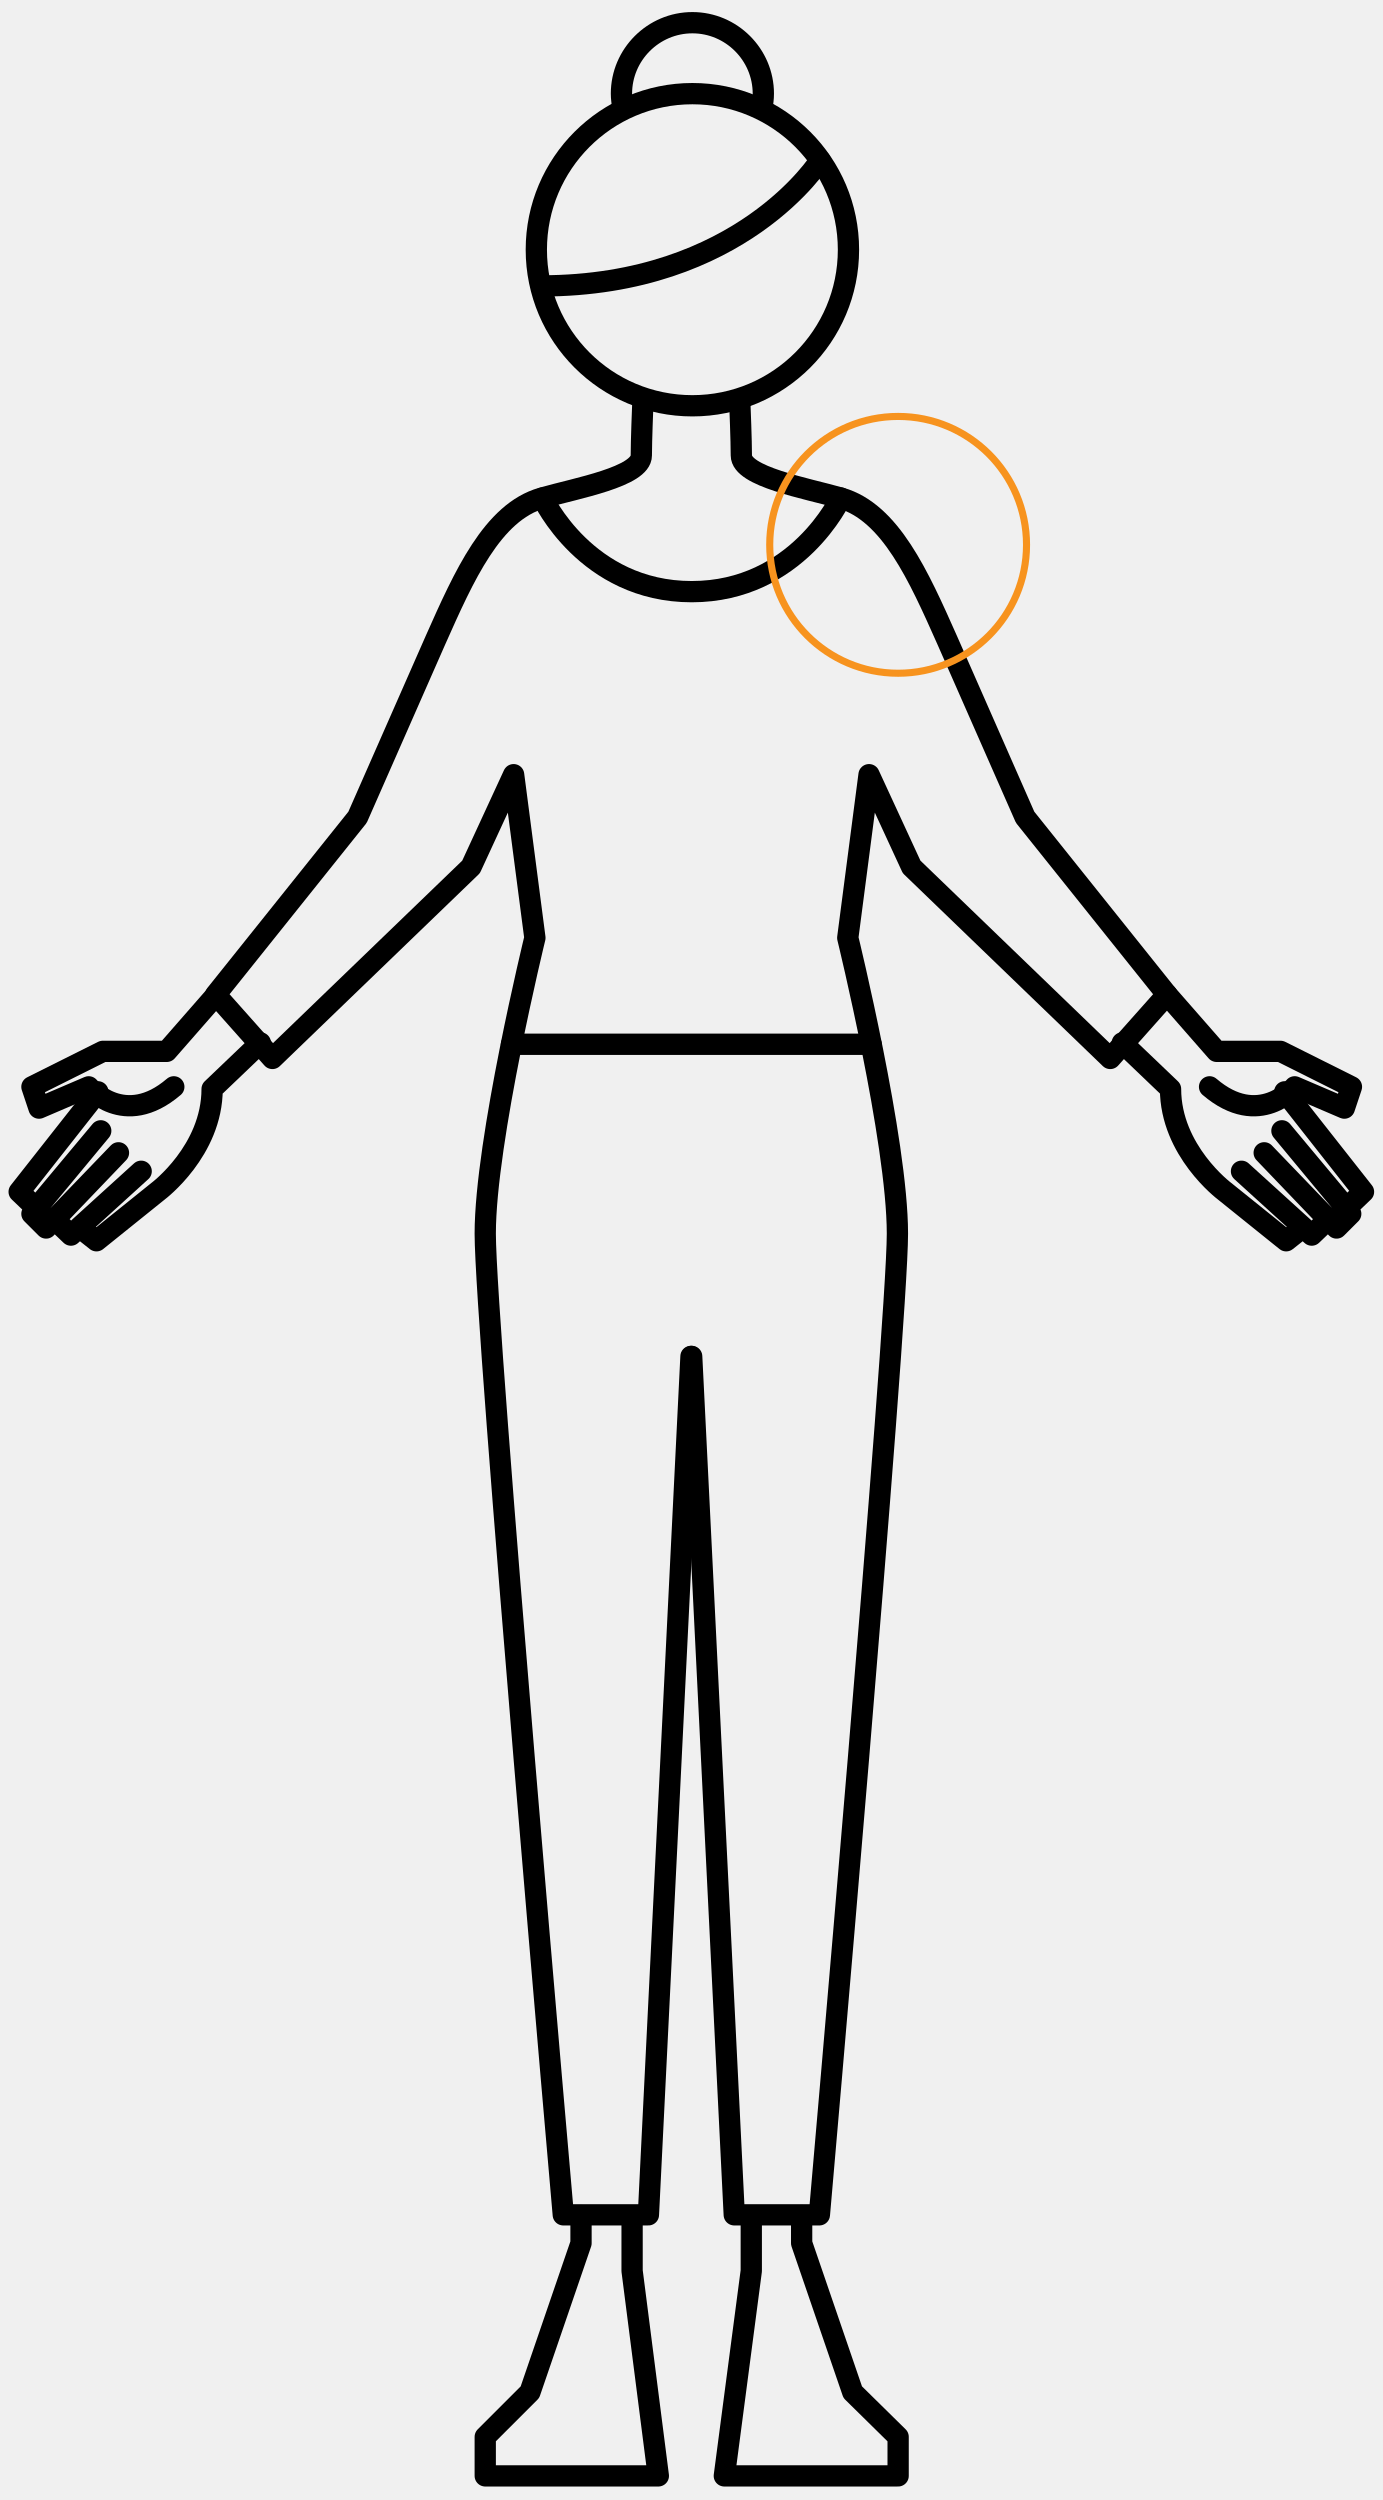
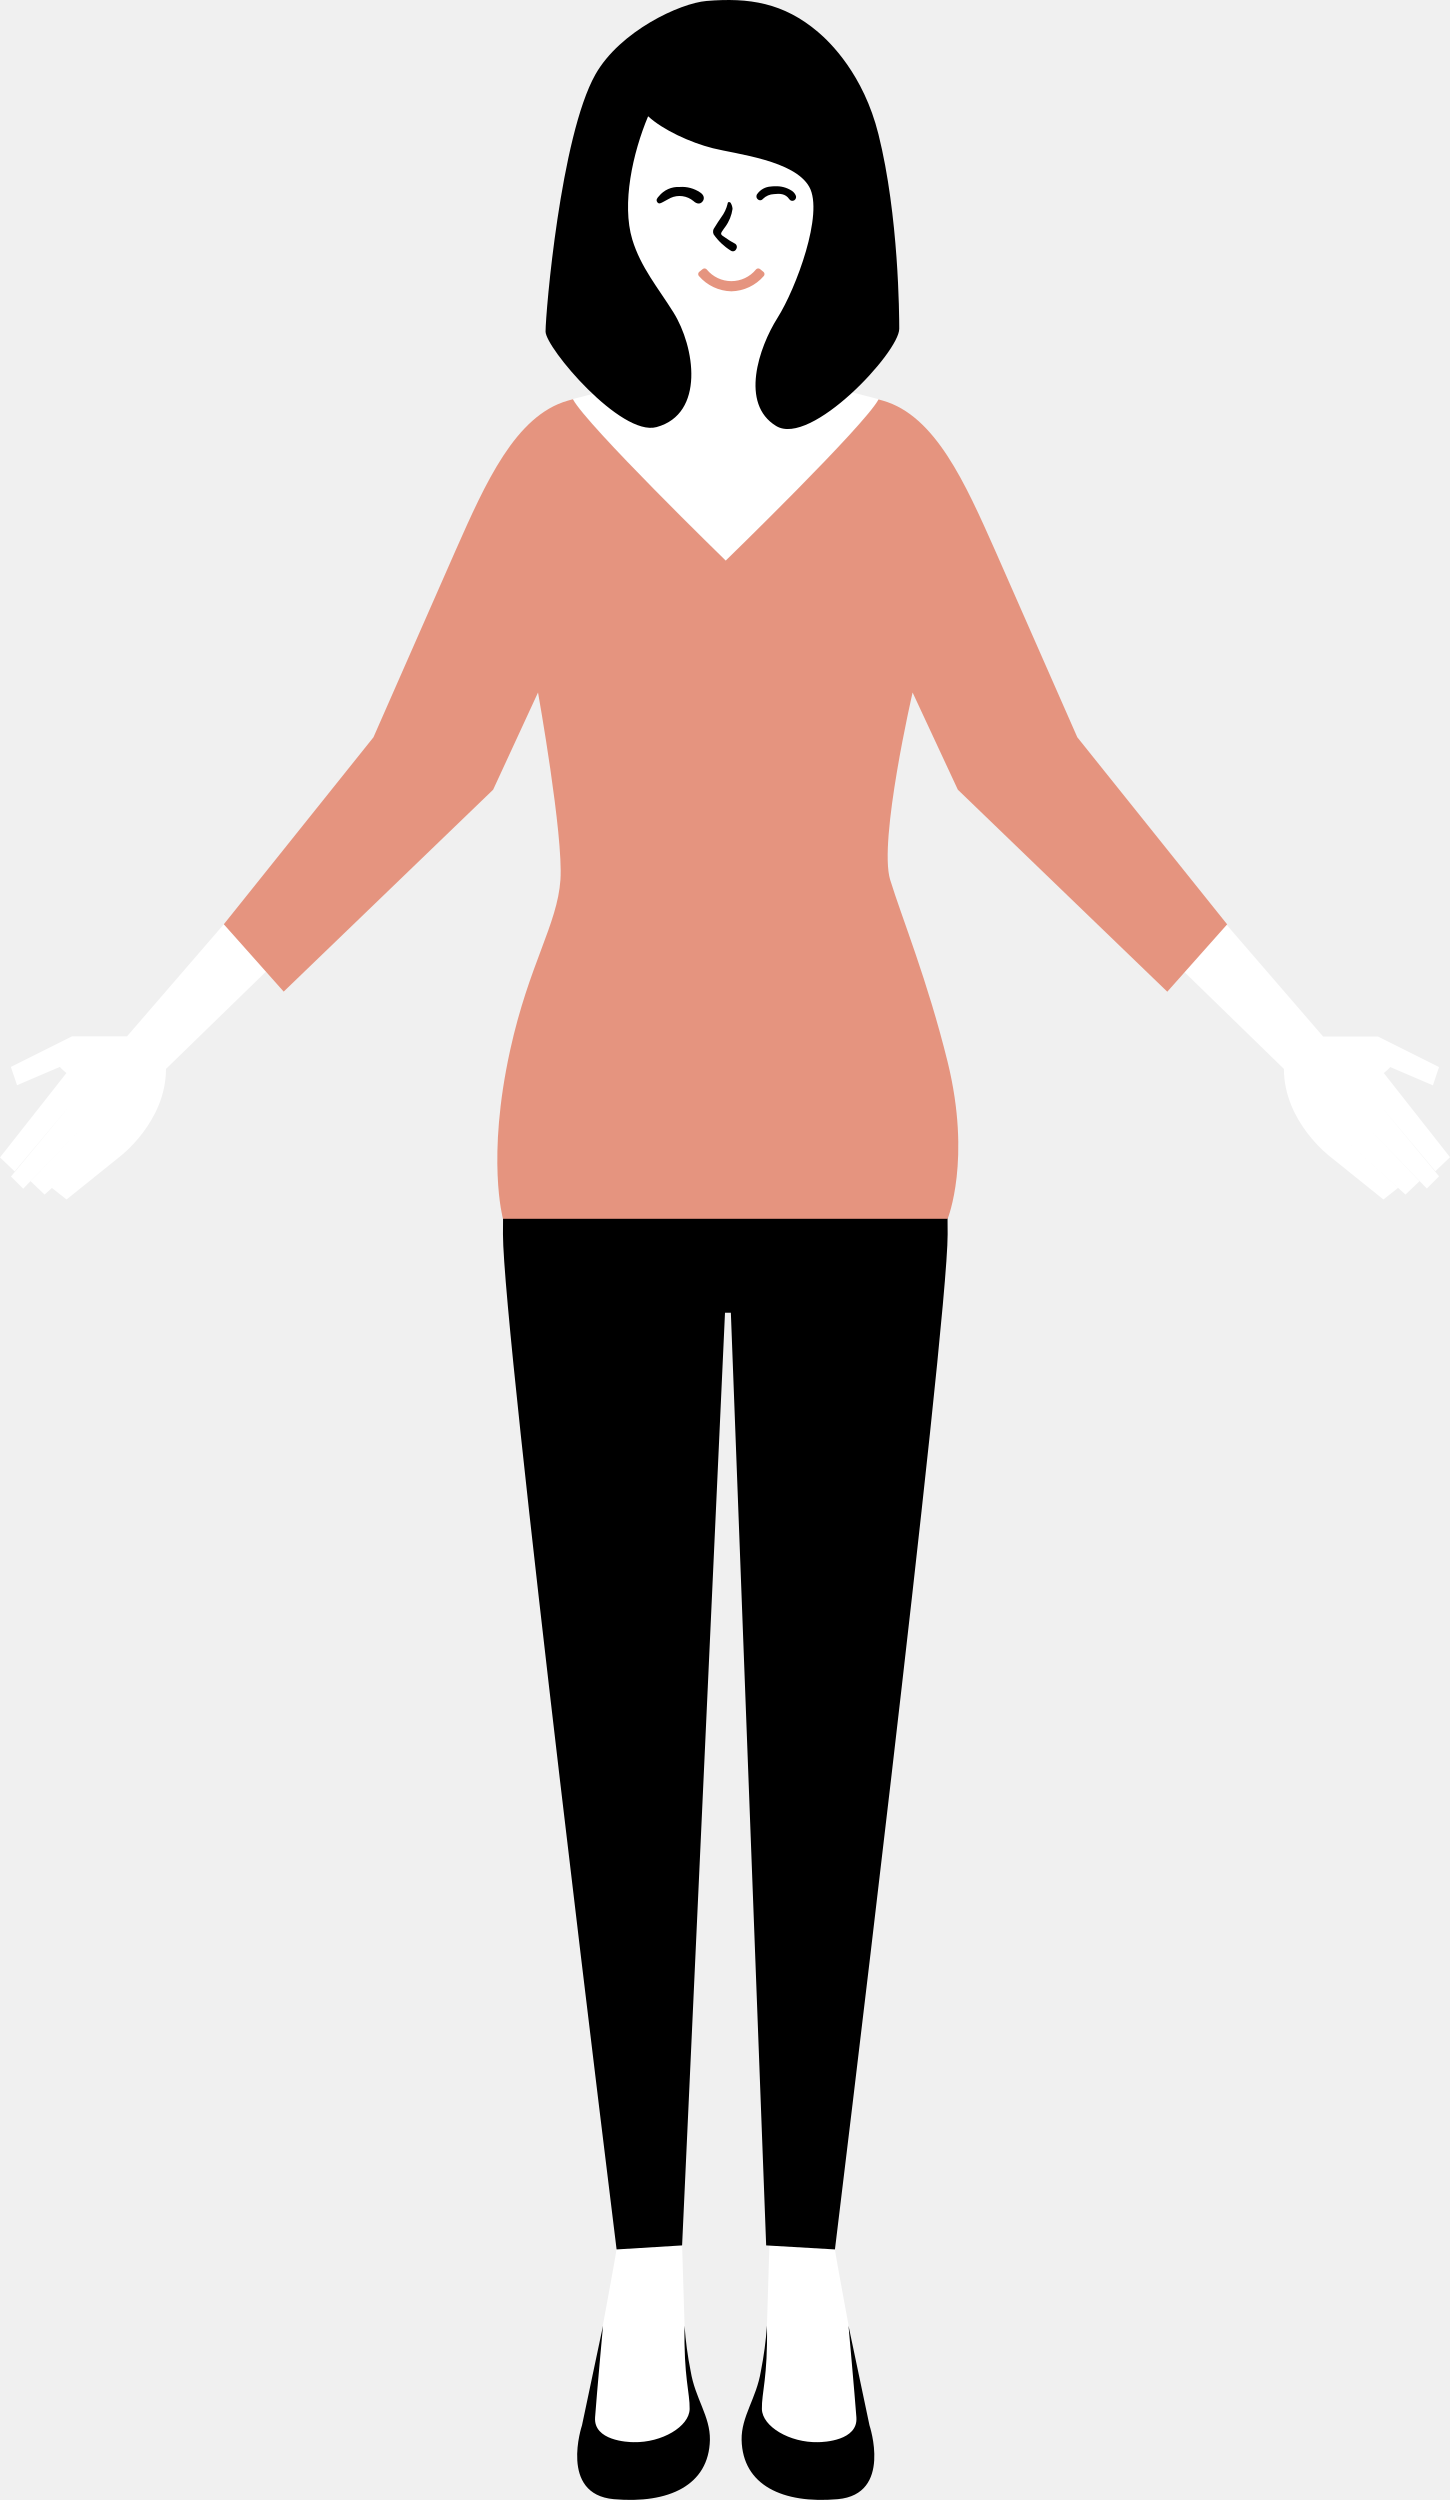
- <svg xmlns="http://www.w3.org/2000/svg" version="1.1" x="0px" y="0px" viewBox="0 0 194.9 352.4" style="enable-background:new 0 0 194.9 352.4;" xml:space="preserve">
-   <style type="text/css">
- 	.st0{fill:none;stroke:#000000;stroke-width:3;stroke-linecap:round;stroke-linejoin:round;stroke-miterlimit:10;}
- 	.st1{fill:none;stroke:#F7931E;stroke-linecap:round;stroke-linejoin:round;stroke-miterlimit:10;}
- </style>
-   <g id="body">
-     <circle class="st0" cx="97.6" cy="35.2" r="22" />
-     <path class="st0" d="M90.6,57.2c0,0-0.2,4.9-0.2,7c0,3-9.1,4.6-14,6c-7,2-11,11-15,20l-11,25l-20,25l8,9l28-27l6-13l3,23   c0,0-7,28.6-7,41.7s11,138.3,11,138.3h12l6-121" />
-     <path class="st0" d="M30.5,140.2l-7,8h-9l-10,5l1,3l7-3c0,0,5,6,12,0" />
-     <path class="st0" d="M13.8,153.9L2.7,168l2.4,2.3l9.1-10.9l-9.7,11.7l2,2l10.2-10.6l-9,9.4l2.3,2.2l9.9-9l-8.7,7.9l2.4,1.9l8.7-7   c0,0,7.6-5.7,7.6-14.4l6.8-6.5" />
-     <polyline class="st0" points="89.1,312.4 89.1,320.1 92.8,349 68.4,349 68.4,343.5 74.7,337.2 81.9,316.2 81.9,312.3  " />
-     <path class="st0" d="M104.3,57.2c0,0,0.2,4.9,0.2,7c0,3,9.1,4.6,14,6c7,2,11,11,15,20l11,25l20,25l-8,9l-28-27l-6-13l-3,23   c0,0,7,28.6,7,41.7s-11,138.3-11,138.3h-12l-6-121" />
-     <path class="st0" d="M164.5,140.2l7,8h9l10,5l-1,3l-7-3c0,0-5,6-12,0" />
-     <path class="st0" d="M181.1,153.9l11.1,14.1l-2.4,2.3l-9.1-10.9l9.7,11.7l-2,2l-10.2-10.6l9,9.4l-2.3,2.2l-9.9-9l8.7,7.9l-2.4,1.9   l-8.7-7c0,0-7.6-5.7-7.6-14.4l-6.8-6.5" />
-     <polyline class="st0" points="105.9,312.4 105.9,320.1 102.1,349 126.6,349 126.6,343.5 120.2,337.2 113,316.2 113,312.3  " />
-     <line class="st0" x1="72.1" y1="147.2" x2="122.8" y2="147.2" />
-     <path class="st0" d="M76.5,70.2c0,0,6.1,13.2,21,13.2s21-13.2,21-13.2" />
-     <path class="st0" d="M115.6,22.6c0,0-11.1,17.7-39.3,17.7" />
-     <path class="st0" d="M87.8,15.2c-0.1-0.7-0.2-1.3-0.2-2c0-5.5,4.5-10,10-10s10,4.5,10,10c0,0.7-0.1,1.4-0.2,2" />
-   </g>
-   <g id="shoulders">
-     <circle class="st1" cx="126.6" cy="76.8" r="18.1" />
+ <svg xmlns="http://www.w3.org/2000/svg" viewBox="0 0 284.6 490.69">
+   <defs>
+     <style>.cls-1{fill:#fff;}.cls-2,.cls-3{fill:#e5947f;}.cls-3{stroke:#e5947f;stroke-linecap:round;stroke-linejoin:round;stroke-width:1.16px;}</style>
+   </defs>
+   <g id="Layer_2" data-name="Layer 2">
+     <g id="_02-Move-illu" data-name="02-Move-illu">
+       <path class="cls-1" d="M150.43,459.84l2.7-88.35,18.69-11.79-7.94,81.81c.08,1,3.43,19,3.25,17.95,1.58,20.63,2.7,23.93-7.21,24.15-4.3.1-9.64-2.84-10.82-6.34C148.15,471.88,150.43,459.84,150.43,459.84Z" />
+       <path class="cls-1" d="M134.47,459.84l-2.71-88.35L113.08,359.7,121,441.51c-.08,1-3.43,19-3.25,17.95-1.58,20.63-2.7,23.93,7.2,24.15,4.31.1,9.65-2.84,10.82-6.34C136.75,471.88,134.47,459.84,134.47,459.84Z" />
+       <path class="cls-1" d="M13.3,210.28,0,227.17l2.87,2.75,10.9-13-11.61,14,2.39,2.4,12.22-12.7L6,231.84l2.75,2.63L20.6,223.69l-10.42,9.47,2.88,2.27,10.42-8.38s9.1-6.83,9.1-17.25l19.69-19.16-8.34-9.23-19,22H14.13l-12,6L3.35,213l8.39-3.59s6,7.19,14.37,0" />
+       <path class="cls-1" d="M258.49,209.44c8.39,7.19,14.38,0,14.38,0l8.38,3.59,1.2-3.59-12-6H259.69l-19-22-8.34,9.23L252,209.8c0,10.42,9.11,17.25,9.11,17.25l10.42,8.38,2.87-2.27L264,223.69l11.86,10.78,2.75-2.63-10.78-11.26,12.22,12.7,2.4-2.4-11.62-14,10.9,13,2.87-2.75-13.29-16.89" />
+       <path class="cls-1" d="M142.45,110s27.27-26.53,30-31.64c-7.34-2-19.69-4.34-19.69-8.57,0-3.08-.3-14.85-.3-14.85H132.32s-.3,11.77-.3,14.85c0,4.21-12.2,6.54-19.56,8.53C115.13,83.44,142.45,110,142.45,110Z" />
+       <path d="M98.72,242.26c0,19.24,22.3,199.25,22.3,199.25l12.86-.79,8.42-183.06h1.15l6.93,183.06,13.5.79S186,260.75,186,242.26s-.76-26-3.42-39.2H102.14C99.48,216.24,98.72,223,98.72,242.26Z" />
+       <path class="cls-1" d="M153.66,16.36C149.2,24.2,136,24.23,129.2,27.19A12.3,12.3,0,0,0,122,35.75c1.27,28.39,20.91,31.07,20.91,31.07s20.43-2.67,21-30.73A41.8,41.8,0,0,0,153.66,16.36Z" />
+       <path class="cls-2" d="M211.45,144.71,195.3,108c-5.87-13.21-11.74-26.43-22-29.36l-.86-.24c-2.7,5.11-30,31.64-30,31.64s-27.32-26.6-30-31.68l-1,.28c-10.28,2.93-16.15,16.15-22,29.36L73.3,144.71l-29.37,36.7,11.75,13.22L96.79,155l8.81-19.08s5,28,4.4,36.77-6.16,16.57-9.86,33.39c-4.69,21.3-1.42,33.14-1.42,33.14H186s4.71-11.56,0-30.78c-4-16.18-8.95-28.18-11.28-35.75s4.4-36.77,4.4-36.77L188,155l41.11,39.65,11.75-13.22Z" />
+       <circle class="cls-1" cx="142.91" cy="34.13" r="20.94" />
+       <path d="M160.58,6.3C153.79.52,147-.5,138.68.19c-5.19.42-17,5.91-21.82,14.43-6.83,12.14-9.78,46.76-9.78,50.45,0,3.18,14.79,20.67,21.78,18.76,9.55-2.6,7.54-15.78,3.31-22.53-3-4.8-6.42-8.84-8.07-14.3-2.1-7,.07-16.93,3.11-24.18,2.87,2.66,8.27,5.16,12.73,6.28,4.68,1.17,16,2.38,18.9,7.58S156.26,56.6,152.6,62.4s-7.41,16.88-.25,21.22c6.79,4.12,24.15-14.51,24.15-19.09,0-2.64-.09-22.17-4.08-38.17C169.49,14.59,162.89,8.26,160.58,6.3Z" />
+       <path d="M133.42,36.7a6.32,6.32,0,0,1,4,1.07c.76.49.93,1.21.47,1.78s-1.13.51-1.77-.08a4.26,4.26,0,0,0-4.53-.61c-.52.26-1,.57-1.51.82-.34.16-.75.46-1.07,0s0-.82.31-1.16A4.87,4.87,0,0,1,133.42,36.7Z" />
+       <path d="M143.78,41a7.83,7.83,0,0,1-1.42,3.51c-.08.13-.19.25-.28.38-.78,1.09-.77,1.08.35,1.8a13.75,13.75,0,0,0,1.72,1.07.76.76,0,0,1,.35,1.13.71.71,0,0,1-1.07.3A11.47,11.47,0,0,1,140.07,46a1.26,1.26,0,0,1,.18-1.34c.43-.68.84-1.37,1.3-2A7.21,7.21,0,0,0,142.81,40c0-.17.09-.34.24-.34a.41.41,0,0,1,.42.27A2.65,2.65,0,0,1,143.78,41Z" />
+       <path d="M152.13,36.56a5.52,5.52,0,0,1,3.26.87,2.09,2.09,0,0,1,.77.87.76.76,0,0,1-.24,1,.71.71,0,0,1-1-.2c-.74-1.11-1.87-1.13-3-1a3.23,3.23,0,0,0-2.18.94.67.67,0,0,1-1,.08.75.75,0,0,1-.1-1.06,3.5,3.5,0,0,1,2.65-1.45A5.32,5.32,0,0,1,152.13,36.56Z" />
+       <path class="cls-3" d="M143.55,56.6a8.08,8.08,0,0,1-5.93-2.8l.66-.53-.33.26.33-.26a6.82,6.82,0,0,0,10.54,0l.65.53A8.07,8.07,0,0,1,143.55,56.6Z" />
+       <path d="M135.56,465.41a70.36,70.36,0,0,1-1.2-8.94c-.18,10.19,1.06,13.15,1,16.37-.07,3.43-5.45,6.62-11,6.5-1.15,0-7.89-.3-7.56-4.87s1.56-18,1.56-18l-4.13,19.57s-4.54,13.54,6.26,14.49,18.65-2.74,18.85-11.64C139.42,474.27,136.43,470.75,135.56,465.41Z" />
+       <path d="M149.34,465.41a72.21,72.21,0,0,0,1.2-8.94c.17,10.19-1.06,13.15-1,16.37.08,3.43,5.46,6.62,11,6.5,1.14,0,7.89-.3,7.55-4.87s-1.55-18-1.55-18l4.12,19.57s4.55,13.54-6.25,14.49-18.65-2.74-18.85-11.64C145.48,474.27,148.47,470.75,149.34,465.41Z" />
+     </g>
  </g>
</svg>
